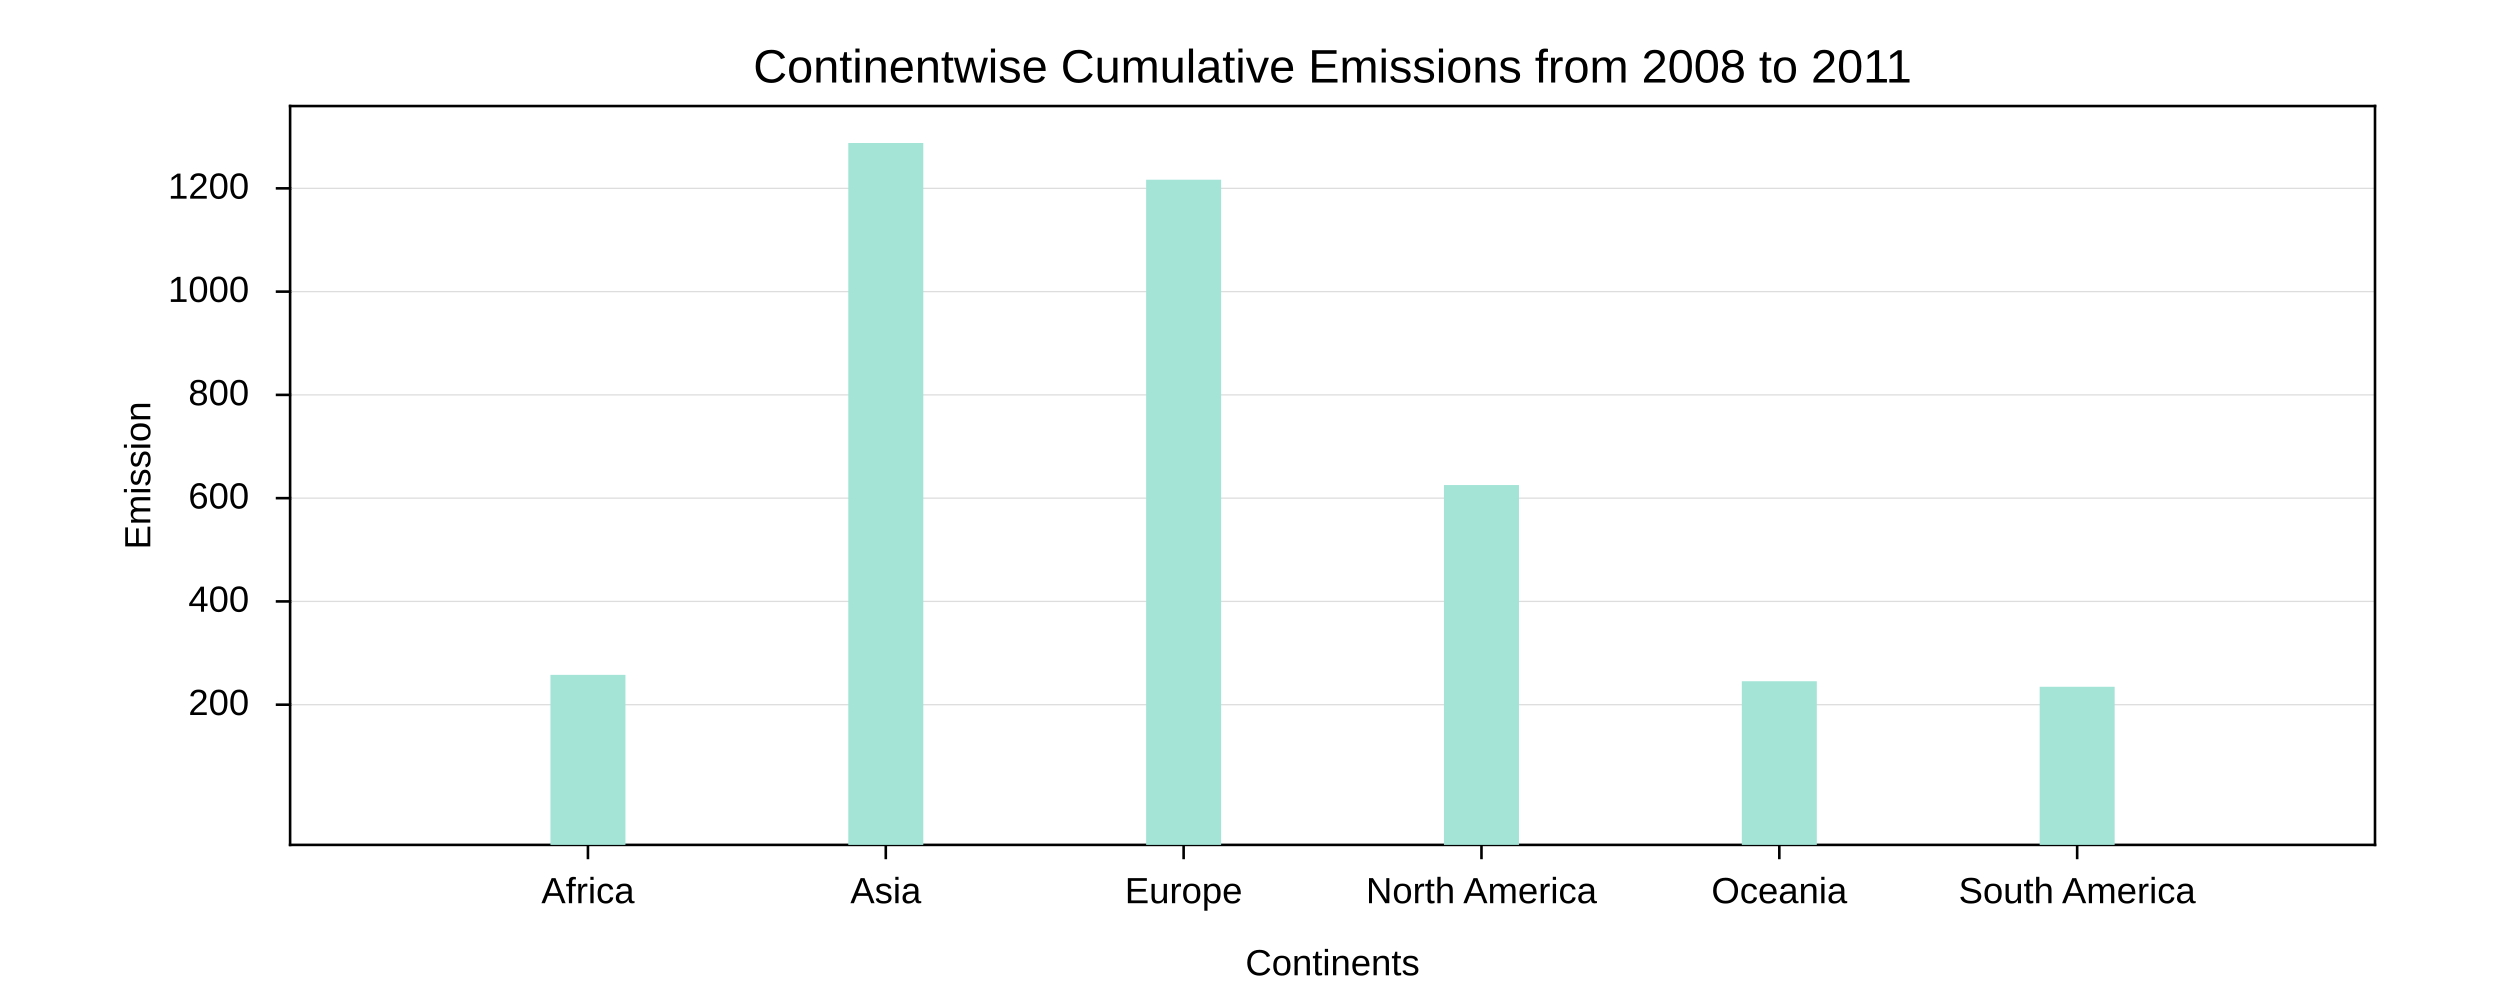
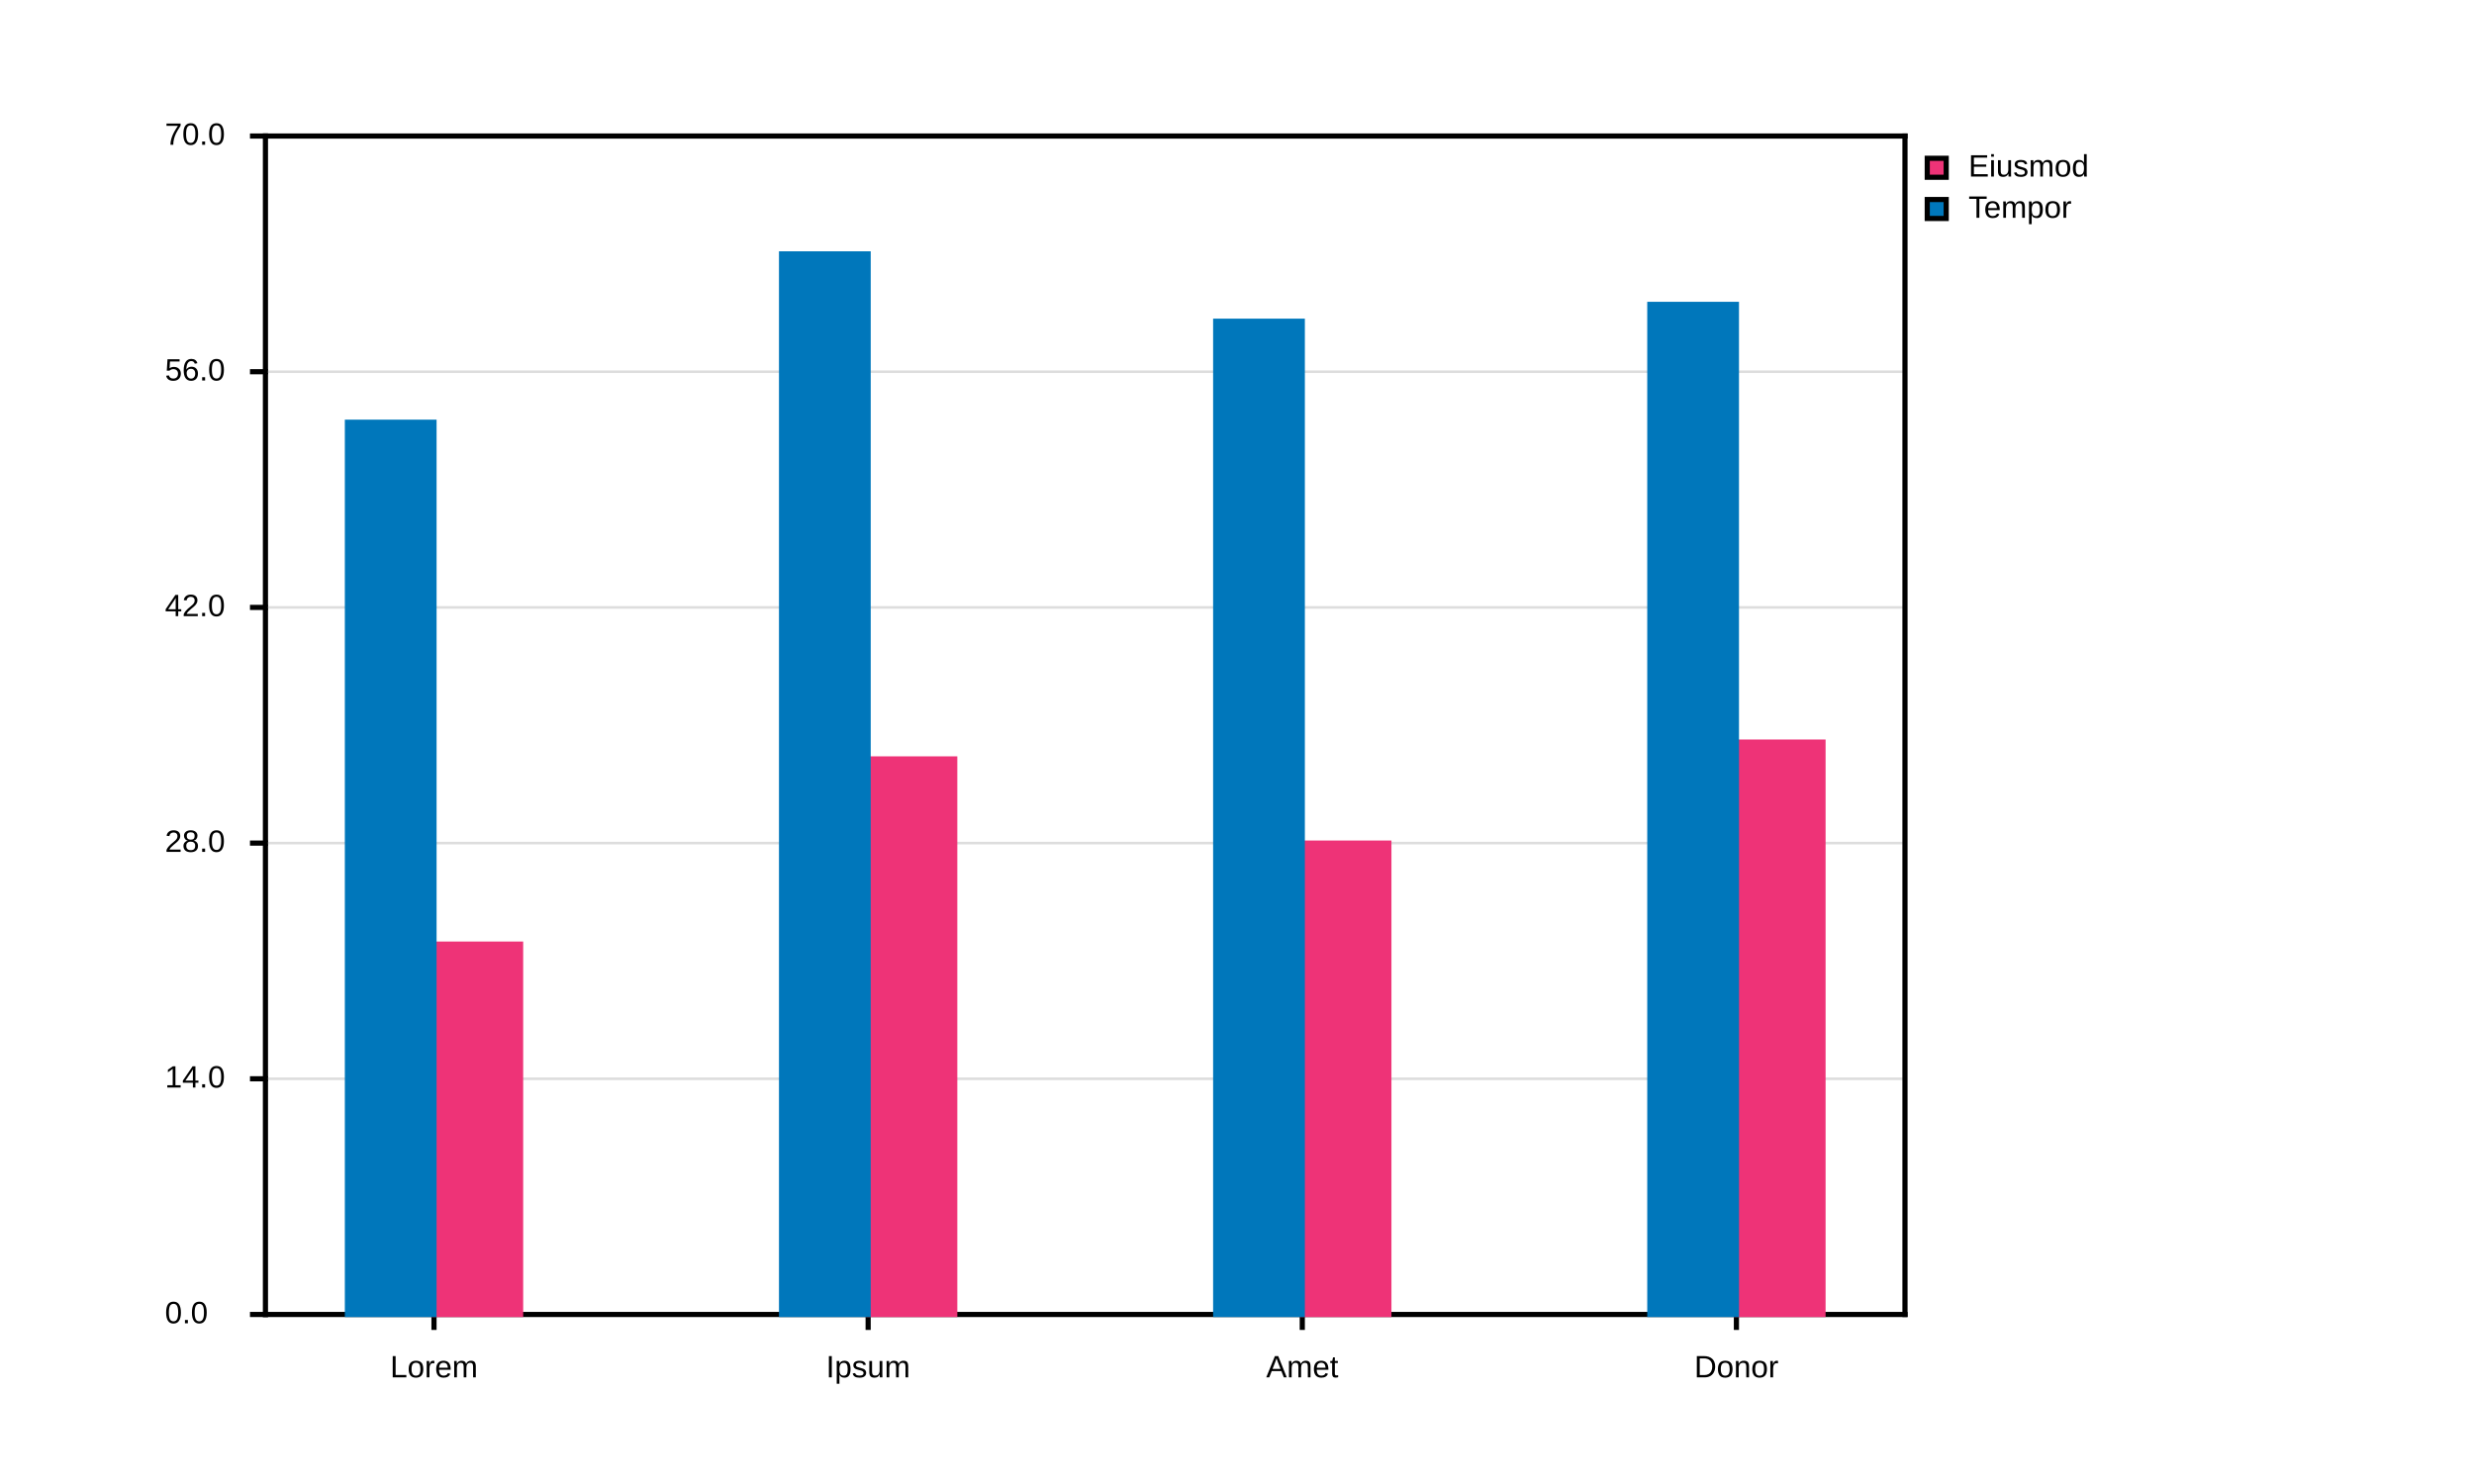
- <svg xmlns="http://www.w3.org/2000/svg" width="960" height="384" version="1.1" style="top: 0px;       left: 0px;       position: absolute;">
+ <svg xmlns="http://www.w3.org/2000/svg" width="960" height="576" version="1.1" style="top: 0px;       left: 0px;       position: absolute;">
  <g>
-     <line type="figure.x_tick" x1="225.771" y1="324.44" x2="225.771" y2="329.44" fill="rgba(0,0,0,0)" stroke="black" stroke-width="1" shape-rendering="geometricPrecision" stroke-linecap="square" stroke-dasharray="" />
-     <text tag="figure.x_tick" fill="black" x="225.771" y="337.12" font-size="14" font-weight="normal" font-family="Arial, Verdana, sans-serif" font-style="normal" transform="" dominant-baseline="hanging" text-anchor="middle">
-          Africa
-       </text>
-     <line type="figure.x_tick" x1="340.143" y1="324.44" x2="340.143" y2="329.44" fill="rgba(0,0,0,0)" stroke="black" stroke-width="1" shape-rendering="geometricPrecision" stroke-linecap="square" stroke-dasharray="" />
-     <text tag="figure.x_tick" fill="black" x="340.143" y="337.12" font-size="14" font-weight="normal" font-family="Arial, Verdana, sans-serif" font-style="normal" transform="" dominant-baseline="hanging" text-anchor="middle">
-          Asia
-       </text>
-     <line type="figure.x_tick" x1="454.514" y1="324.44" x2="454.514" y2="329.44" fill="rgba(0,0,0,0)" stroke="black" stroke-width="1" shape-rendering="geometricPrecision" stroke-linecap="square" stroke-dasharray="" />
-     <text tag="figure.x_tick" fill="black" x="454.514" y="337.12" font-size="14" font-weight="normal" font-family="Arial, Verdana, sans-serif" font-style="normal" transform="" dominant-baseline="hanging" text-anchor="middle">
-          Europe
-       </text>
-     <line type="figure.x_tick" x1="568.886" y1="324.44" x2="568.886" y2="329.44" fill="rgba(0,0,0,0)" stroke="black" stroke-width="1" shape-rendering="geometricPrecision" stroke-linecap="square" stroke-dasharray="" />
-     <text tag="figure.x_tick" fill="black" x="568.886" y="337.12" font-size="14" font-weight="normal" font-family="Arial, Verdana, sans-serif" font-style="normal" transform="" dominant-baseline="hanging" text-anchor="middle">
-          North America
-       </text>
-     <line type="figure.x_tick" x1="683.257" y1="324.44" x2="683.257" y2="329.44" fill="rgba(0,0,0,0)" stroke="black" stroke-width="1" shape-rendering="geometricPrecision" stroke-linecap="square" stroke-dasharray="" />
-     <text tag="figure.x_tick" fill="black" x="683.257" y="337.12" font-size="14" font-weight="normal" font-family="Arial, Verdana, sans-serif" font-style="normal" transform="" dominant-baseline="hanging" text-anchor="middle">
-          Oceania
-       </text>
-     <line type="figure.x_tick" x1="797.629" y1="324.44" x2="797.629" y2="329.44" fill="rgba(0,0,0,0)" stroke="black" stroke-width="1" shape-rendering="geometricPrecision" stroke-linecap="square" stroke-dasharray="" />
-     <text tag="figure.x_tick" fill="black" x="797.629" y="337.12" font-size="14" font-weight="normal" font-family="Arial, Verdana, sans-serif" font-style="normal" transform="" dominant-baseline="hanging" text-anchor="middle">
-          South America
-       </text>
-     <line type="figure.y_tick" x1="111.4" y1="270.6" x2="106.4" y2="270.6" fill="rgba(0,0,0,0)" stroke="black" stroke-width="1" shape-rendering="geometricPrecision" stroke-linecap="square" stroke-dasharray="" />
-     <text tag="figure.y_tick" fill="black" x="95.68" y="270.6" font-size="14" font-weight="normal" font-family="Arial, Verdana, sans-serif" font-style="normal" transform="" dominant-baseline="middle" text-anchor="end">
-          200
-       </text>
-     <line type="figure.y_tick" x1="111.4" y1="230.945" x2="106.4" y2="230.945" fill="rgba(0,0,0,0)" stroke="black" stroke-width="1" shape-rendering="geometricPrecision" stroke-linecap="square" stroke-dasharray="" />
-     <text tag="figure.y_tick" fill="black" x="95.68" y="230.945" font-size="14" font-weight="normal" font-family="Arial, Verdana, sans-serif" font-style="normal" transform="" dominant-baseline="middle" text-anchor="end">
-          400
-       </text>
-     <line type="figure.y_tick" x1="111.4" y1="191.291" x2="106.4" y2="191.291" fill="rgba(0,0,0,0)" stroke="black" stroke-width="1" shape-rendering="geometricPrecision" stroke-linecap="square" stroke-dasharray="" />
-     <text tag="figure.y_tick" fill="black" x="95.68" y="191.291" font-size="14" font-weight="normal" font-family="Arial, Verdana, sans-serif" font-style="normal" transform="" dominant-baseline="middle" text-anchor="end">
-          600
-       </text>
-     <line type="figure.y_tick" x1="111.4" y1="151.636" x2="106.4" y2="151.636" fill="rgba(0,0,0,0)" stroke="black" stroke-width="1" shape-rendering="geometricPrecision" stroke-linecap="square" stroke-dasharray="" />
-     <text tag="figure.y_tick" fill="black" x="95.68" y="151.636" font-size="14" font-weight="normal" font-family="Arial, Verdana, sans-serif" font-style="normal" transform="" dominant-baseline="middle" text-anchor="end">
-          800
-       </text>
-     <line type="figure.y_tick" x1="111.4" y1="111.982" x2="106.4" y2="111.982" fill="rgba(0,0,0,0)" stroke="black" stroke-width="1" shape-rendering="geometricPrecision" stroke-linecap="square" stroke-dasharray="" />
-     <text tag="figure.y_tick" fill="black" x="95.68" y="111.982" font-size="14" font-weight="normal" font-family="Arial, Verdana, sans-serif" font-style="normal" transform="" dominant-baseline="middle" text-anchor="end">
-          1000
-       </text>
-     <line type="figure.y_tick" x1="111.4" y1="72.327" x2="106.4" y2="72.327" fill="rgba(0,0,0,0)" stroke="black" stroke-width="1" shape-rendering="geometricPrecision" stroke-linecap="square" stroke-dasharray="" />
-     <text tag="figure.y_tick" fill="black" x="95.68" y="72.327" font-size="14" font-weight="normal" font-family="Arial, Verdana, sans-serif" font-style="normal" transform="" dominant-baseline="middle" text-anchor="end">
-          1200
-       </text>
-     <line type="figure.h_grid" x1="111.4" y1="270.6" x2="912.0" y2="270.6" fill="rgba(0,0,0,0)" stroke="#ddd" stroke-width="0.5" shape-rendering="geometricPrecision" stroke-linecap="square" stroke-dasharray="" />
-     <line type="figure.h_grid" x1="111.4" y1="230.945" x2="912.0" y2="230.945" fill="rgba(0,0,0,0)" stroke="#ddd" stroke-width="0.5" shape-rendering="geometricPrecision" stroke-linecap="square" stroke-dasharray="" />
-     <line type="figure.h_grid" x1="111.4" y1="191.291" x2="912.0" y2="191.291" fill="rgba(0,0,0,0)" stroke="#ddd" stroke-width="0.5" shape-rendering="geometricPrecision" stroke-linecap="square" stroke-dasharray="" />
-     <line type="figure.h_grid" x1="111.4" y1="151.636" x2="912.0" y2="151.636" fill="rgba(0,0,0,0)" stroke="#ddd" stroke-width="0.5" shape-rendering="geometricPrecision" stroke-linecap="square" stroke-dasharray="" />
-     <line type="figure.h_grid" x1="111.4" y1="111.982" x2="912.0" y2="111.982" fill="rgba(0,0,0,0)" stroke="#ddd" stroke-width="0.5" shape-rendering="geometricPrecision" stroke-linecap="square" stroke-dasharray="" />
-     <line type="figure.h_grid" x1="111.4" y1="72.327" x2="912.0" y2="72.327" fill="rgba(0,0,0,0)" stroke="#ddd" stroke-width="0.5" shape-rendering="geometricPrecision" stroke-linecap="square" stroke-dasharray="" />
-     <line type="spine.left" x1="111.4" y1="324.44" x2="111.4" y2="40.72" fill="rgba(0,0,0,0)" stroke="black" stroke-width="1" shape-rendering="geometricPrecision" stroke-linecap="square" stroke-dasharray="" />
-     <line type="spine.right" x1="912.0" y1="324.44" x2="912.0" y2="40.72" fill="rgba(0,0,0,0)" stroke="black" stroke-width="1" shape-rendering="geometricPrecision" stroke-linecap="square" stroke-dasharray="" />
-     <line type="spine.top" x1="111.4" y1="40.72" x2="912.0" y2="40.72" fill="rgba(0,0,0,0)" stroke="black" stroke-width="1" shape-rendering="geometricPrecision" stroke-linecap="square" stroke-dasharray="" />
-     <line type="spine.bottom" x1="111.4" y1="324.44" x2="912.0" y2="324.44" fill="rgba(0,0,0,0)" stroke="black" stroke-width="1" shape-rendering="geometricPrecision" stroke-linecap="square" stroke-dasharray="" />
-     <text tag="figure.x_label" fill="black" x="511.7" y="364.8" font-size="14" font-weight="normal" font-family="Arial, Verdana, sans-serif" font-style="normal" transform="" dominant-baseline="hanging" text-anchor="middle">
-          Continents
-       </text>
-     <text tag="figure.y_label" fill="black" x="48.0" y="182.58" font-size="14" font-weight="normal" font-family="Arial, Verdana, sans-serif" font-style="normal" transform="rotate(-90, 48.0, 182.58)" dominant-baseline="hanging" text-anchor="middle">
-          Emission
-       </text>
-     <text tag="figure.title" fill="black" x="511.7" y="19.2" font-size="18" font-weight="normal" font-family="Arial, Verdana, sans-serif" font-style="normal" transform="" dominant-baseline="hanging" text-anchor="middle">
-          Continentwise Cumulative Emissions from 2008 to 2011
-       </text>
-     <rect type="figure.bar" stroke="rgba(0,0,0,0)" fill="#a3e4d7" x="211.371" y="259.147" width="28.8" height="65.293" stroke-width="1" filter="">
+     <line type="figure.x_tick" x1="168.41" y1="510.2" x2="168.41" y2="515.2" fill="rgba(0,0,0,0)" stroke="black" stroke-width="2" shape-rendering="geometricPrecision" stroke-linecap="square" stroke-dasharray="" />
+     <text tag="figure.x_tick" fill="black" x="168.41" y="531.2" font-size="12" font-weight="normal" font-family="Arial, Verdana, sans-serif" font-style="normal" transform="" dominant-baseline="middle" text-anchor="middle">
+      Lorem
+     </text>
+     <line type="figure.x_tick" x1="336.87" y1="510.2" x2="336.87" y2="515.2" fill="rgba(0,0,0,0)" stroke="black" stroke-width="2" shape-rendering="geometricPrecision" stroke-linecap="square" stroke-dasharray="" />
+     <text tag="figure.x_tick" fill="black" x="336.87" y="531.2" font-size="12" font-weight="normal" font-family="Arial, Verdana, sans-serif" font-style="normal" transform="" dominant-baseline="middle" text-anchor="middle">
+      Ipsum
+     </text>
+     <line type="figure.x_tick" x1="505.33" y1="510.2" x2="505.33" y2="515.2" fill="rgba(0,0,0,0)" stroke="black" stroke-width="2" shape-rendering="geometricPrecision" stroke-linecap="square" stroke-dasharray="" />
+     <text tag="figure.x_tick" fill="black" x="505.33" y="531.2" font-size="12" font-weight="normal" font-family="Arial, Verdana, sans-serif" font-style="normal" transform="" dominant-baseline="middle" text-anchor="middle">
+      Amet
+     </text>
+     <line type="figure.x_tick" x1="673.79" y1="510.2" x2="673.79" y2="515.2" fill="rgba(0,0,0,0)" stroke="black" stroke-width="2" shape-rendering="geometricPrecision" stroke-linecap="square" stroke-dasharray="" />
+     <text tag="figure.x_tick" fill="black" x="673.79" y="531.2" font-size="12" font-weight="normal" font-family="Arial, Verdana, sans-serif" font-style="normal" transform="" dominant-baseline="middle" text-anchor="middle">
+      Donor
+     </text>
+     <line type="figure.y_tick" x1="103" y1="510.2" x2="98.0" y2="510.2" fill="rgba(0,0,0,0)" stroke="black" stroke-width="2" shape-rendering="geometricPrecision" stroke-linecap="square" stroke-dasharray="" />
+     <text tag="figure.y_tick" fill="black" x="64.0" y="510.2" font-size="12" font-weight="normal" font-family="Arial, Verdana, sans-serif" font-style="normal" transform="" dominant-baseline="middle" text-anchor="start">
+      0.0
+     </text>
+     <line type="figure.y_tick" x1="103" y1="418.72" x2="98.0" y2="418.72" fill="rgba(0,0,0,0)" stroke="black" stroke-width="2" shape-rendering="geometricPrecision" stroke-linecap="square" stroke-dasharray="" />
+     <text tag="figure.y_tick" fill="black" x="64.0" y="418.72" font-size="12" font-weight="normal" font-family="Arial, Verdana, sans-serif" font-style="normal" transform="" dominant-baseline="middle" text-anchor="start">
+      14.0
+     </text>
+     <line type="figure.y_tick" x1="103" y1="327.24" x2="98.0" y2="327.24" fill="rgba(0,0,0,0)" stroke="black" stroke-width="2" shape-rendering="geometricPrecision" stroke-linecap="square" stroke-dasharray="" />
+     <text tag="figure.y_tick" fill="black" x="64.0" y="327.24" font-size="12" font-weight="normal" font-family="Arial, Verdana, sans-serif" font-style="normal" transform="" dominant-baseline="middle" text-anchor="start">
+      28.0
+     </text>
+     <line type="figure.y_tick" x1="103" y1="235.76" x2="98.0" y2="235.76" fill="rgba(0,0,0,0)" stroke="black" stroke-width="2" shape-rendering="geometricPrecision" stroke-linecap="square" stroke-dasharray="" />
+     <text tag="figure.y_tick" fill="black" x="64.0" y="235.76" font-size="12" font-weight="normal" font-family="Arial, Verdana, sans-serif" font-style="normal" transform="" dominant-baseline="middle" text-anchor="start">
+      42.0
+     </text>
+     <line type="figure.y_tick" x1="103" y1="144.28" x2="98.0" y2="144.28" fill="rgba(0,0,0,0)" stroke="black" stroke-width="2" shape-rendering="geometricPrecision" stroke-linecap="square" stroke-dasharray="" />
+     <text tag="figure.y_tick" fill="black" x="64.0" y="144.28" font-size="12" font-weight="normal" font-family="Arial, Verdana, sans-serif" font-style="normal" transform="" dominant-baseline="middle" text-anchor="start">
+      56.0
+     </text>
+     <line type="figure.y_tick" x1="103" y1="52.8" x2="98.0" y2="52.8" fill="rgba(0,0,0,0)" stroke="black" stroke-width="2" shape-rendering="geometricPrecision" stroke-linecap="square" stroke-dasharray="" />
+     <text tag="figure.y_tick" fill="black" x="64.0" y="52.8" font-size="12" font-weight="normal" font-family="Arial, Verdana, sans-serif" font-style="normal" transform="" dominant-baseline="middle" text-anchor="start">
+      70.0
+     </text>
+     <line type="figure.h_grid" x1="103" y1="510.2" x2="739.2" y2="510.2" fill="rgba(0,0,0,0)" stroke="#ddd" stroke-width="1" shape-rendering="geometricPrecision" stroke-linecap="square" stroke-dasharray="" />
+     <line type="figure.h_grid" x1="103" y1="418.72" x2="739.2" y2="418.72" fill="rgba(0,0,0,0)" stroke="#ddd" stroke-width="1" shape-rendering="geometricPrecision" stroke-linecap="square" stroke-dasharray="" />
+     <line type="figure.h_grid" x1="103" y1="327.24" x2="739.2" y2="327.24" fill="rgba(0,0,0,0)" stroke="#ddd" stroke-width="1" shape-rendering="geometricPrecision" stroke-linecap="square" stroke-dasharray="" />
+     <line type="figure.h_grid" x1="103" y1="235.76" x2="739.2" y2="235.76" fill="rgba(0,0,0,0)" stroke="#ddd" stroke-width="1" shape-rendering="geometricPrecision" stroke-linecap="square" stroke-dasharray="" />
+     <line type="figure.h_grid" x1="103" y1="144.28" x2="739.2" y2="144.28" fill="rgba(0,0,0,0)" stroke="#ddd" stroke-width="1" shape-rendering="geometricPrecision" stroke-linecap="square" stroke-dasharray="" />
+     <line type="figure.h_grid" x1="103" y1="52.8" x2="739.2" y2="52.8" fill="rgba(0,0,0,0)" stroke="#ddd" stroke-width="1" shape-rendering="geometricPrecision" stroke-linecap="square" stroke-dasharray="" />
+     <line type="spine.left" x1="103" y1="510.2" x2="103" y2="52.8" fill="rgba(0,0,0,0)" stroke="black" stroke-width="2" shape-rendering="geometricPrecision" stroke-linecap="square" stroke-dasharray="" />
+     <line type="spine.right" x1="739.2" y1="510.2" x2="739.2" y2="52.8" fill="rgba(0,0,0,0)" stroke="black" stroke-width="2" shape-rendering="geometricPrecision" stroke-linecap="square" stroke-dasharray="" />
+     <line type="spine.top" x1="103" y1="52.8" x2="739.2" y2="52.8" fill="rgba(0,0,0,0)" stroke="black" stroke-width="2" shape-rendering="geometricPrecision" stroke-linecap="square" stroke-dasharray="" />
+     <line type="spine.bottom" x1="103" y1="510.2" x2="739.2" y2="510.2" fill="rgba(0,0,0,0)" stroke="black" stroke-width="2" shape-rendering="geometricPrecision" stroke-linecap="square" stroke-dasharray="" />
+     <text tag="figure.x_label" fill="black" x="421.1" y="547.2" font-size="12" font-weight="normal" font-family="Arial, Verdana, sans-serif" font-style="normal" transform="" dominant-baseline="middle" text-anchor="middle">
+      
+     </text>
+     <text tag="figure.y_label" fill="black" x="48.0" y="281.5" font-size="12" font-weight="normal" font-family="Arial, Verdana, sans-serif" font-style="normal" transform="rotate(-90, 48.0, 281.5)" dominant-baseline="middle" text-anchor="middle">
+      
+     </text>
+     <text tag="figure.title" fill="black" x="452.5" y="33.8" font-size="18" font-weight="normal" font-family="Arial, Verdana, sans-serif" font-style="normal" transform="" dominant-baseline="auto" text-anchor="middle">
+      
+     </text>
+     <rect type="" stroke="black" fill="#EE3377" x="747.84" y="61.44" width="7.36" height="7.36" stroke-width="2" stroke-opacity="1.0" fill-opacity="1.0" filter="">
      </rect>
-     <rect type="figure.bar" stroke="rgba(0,0,0,0)" fill="#a3e4d7" x="325.743" y="54.906" width="28.8" height="269.534" stroke-width="1" filter="">
+     <text tag="legend.label" fill="black" x="763.84" y="65.12" font-size="12" font-weight="normal" font-family="Arial, Verdana, sans-serif" font-style="normal" transform="" dominant-baseline="middle" text-anchor="start">
+      Eiusmod
+     </text>
+     <rect type="" stroke="black" fill="#0077BB" x="747.84" y="77.44" width="7.36" height="7.36" stroke-width="2" stroke-opacity="1.0" fill-opacity="1.0" filter="">
      </rect>
-     <rect type="figure.bar" stroke="rgba(0,0,0,0)" fill="#a3e4d7" x="440.114" y="69.012" width="28.8" height="255.428" stroke-width="1" filter="">
+     <text tag="legend.label" fill="black" x="763.84" y="81.12" font-size="12" font-weight="normal" font-family="Arial, Verdana, sans-serif" font-style="normal" transform="" dominant-baseline="middle" text-anchor="start">
+      Tempor
+     </text>
+     <rect type="figure.bar" stroke="#EE3377" fill="#EE3377" x="168.41" y="366.446" width="33.6" height="143.754" stroke-width="2" stroke-opacity="1.0" fill-opacity="1.0" filter="">
      </rect>
-     <rect type="figure.bar" stroke="rgba(0,0,0,0)" fill="#a3e4d7" x="554.486" y="186.259" width="28.8" height="138.181" stroke-width="1" filter="">
+     <rect type="figure.bar" stroke="#EE3377" fill="#EE3377" x="336.87" y="294.569" width="33.6" height="215.631" stroke-width="2" stroke-opacity="1.0" fill-opacity="1.0" filter="">
      </rect>
-     <rect type="figure.bar" stroke="rgba(0,0,0,0)" fill="#a3e4d7" x="668.857" y="261.603" width="28.8" height="62.837" stroke-width="1" filter="">
+     <rect type="figure.bar" stroke="#EE3377" fill="#EE3377" x="505.33" y="327.24" width="33.6" height="182.96" stroke-width="2" stroke-opacity="1.0" fill-opacity="1.0" filter="">
      </rect>
-     <rect type="figure.bar" stroke="rgba(0,0,0,0)" fill="#a3e4d7" x="783.229" y="263.722" width="28.8" height="60.718" stroke-width="1" filter="">
+     <rect type="figure.bar" stroke="#EE3377" fill="#EE3377" x="673.79" y="288.034" width="33.6" height="222.166" stroke-width="2" stroke-opacity="1.0" fill-opacity="1.0" filter="">
+       </rect>
+     <rect type="figure.bar" stroke="#0077BB" fill="#0077BB" x="134.81" y="163.883" width="33.6" height="346.317" stroke-width="2" stroke-opacity="1.0" fill-opacity="1.0" filter="">
+       </rect>
+     <rect type="figure.bar" stroke="#0077BB" fill="#0077BB" x="303.27" y="98.54" width="33.6" height="411.66" stroke-width="2" stroke-opacity="1.0" fill-opacity="1.0" filter="">
+       </rect>
+     <rect type="figure.bar" stroke="#0077BB" fill="#0077BB" x="471.73" y="124.677" width="33.6" height="385.523" stroke-width="2" stroke-opacity="1.0" fill-opacity="1.0" filter="">
+       </rect>
+     <rect type="figure.bar" stroke="#0077BB" fill="#0077BB" x="640.19" y="118.143" width="33.6" height="392.057" stroke-width="2" stroke-opacity="1.0" fill-opacity="1.0" filter="">
      </rect>
  </g>
</svg>
